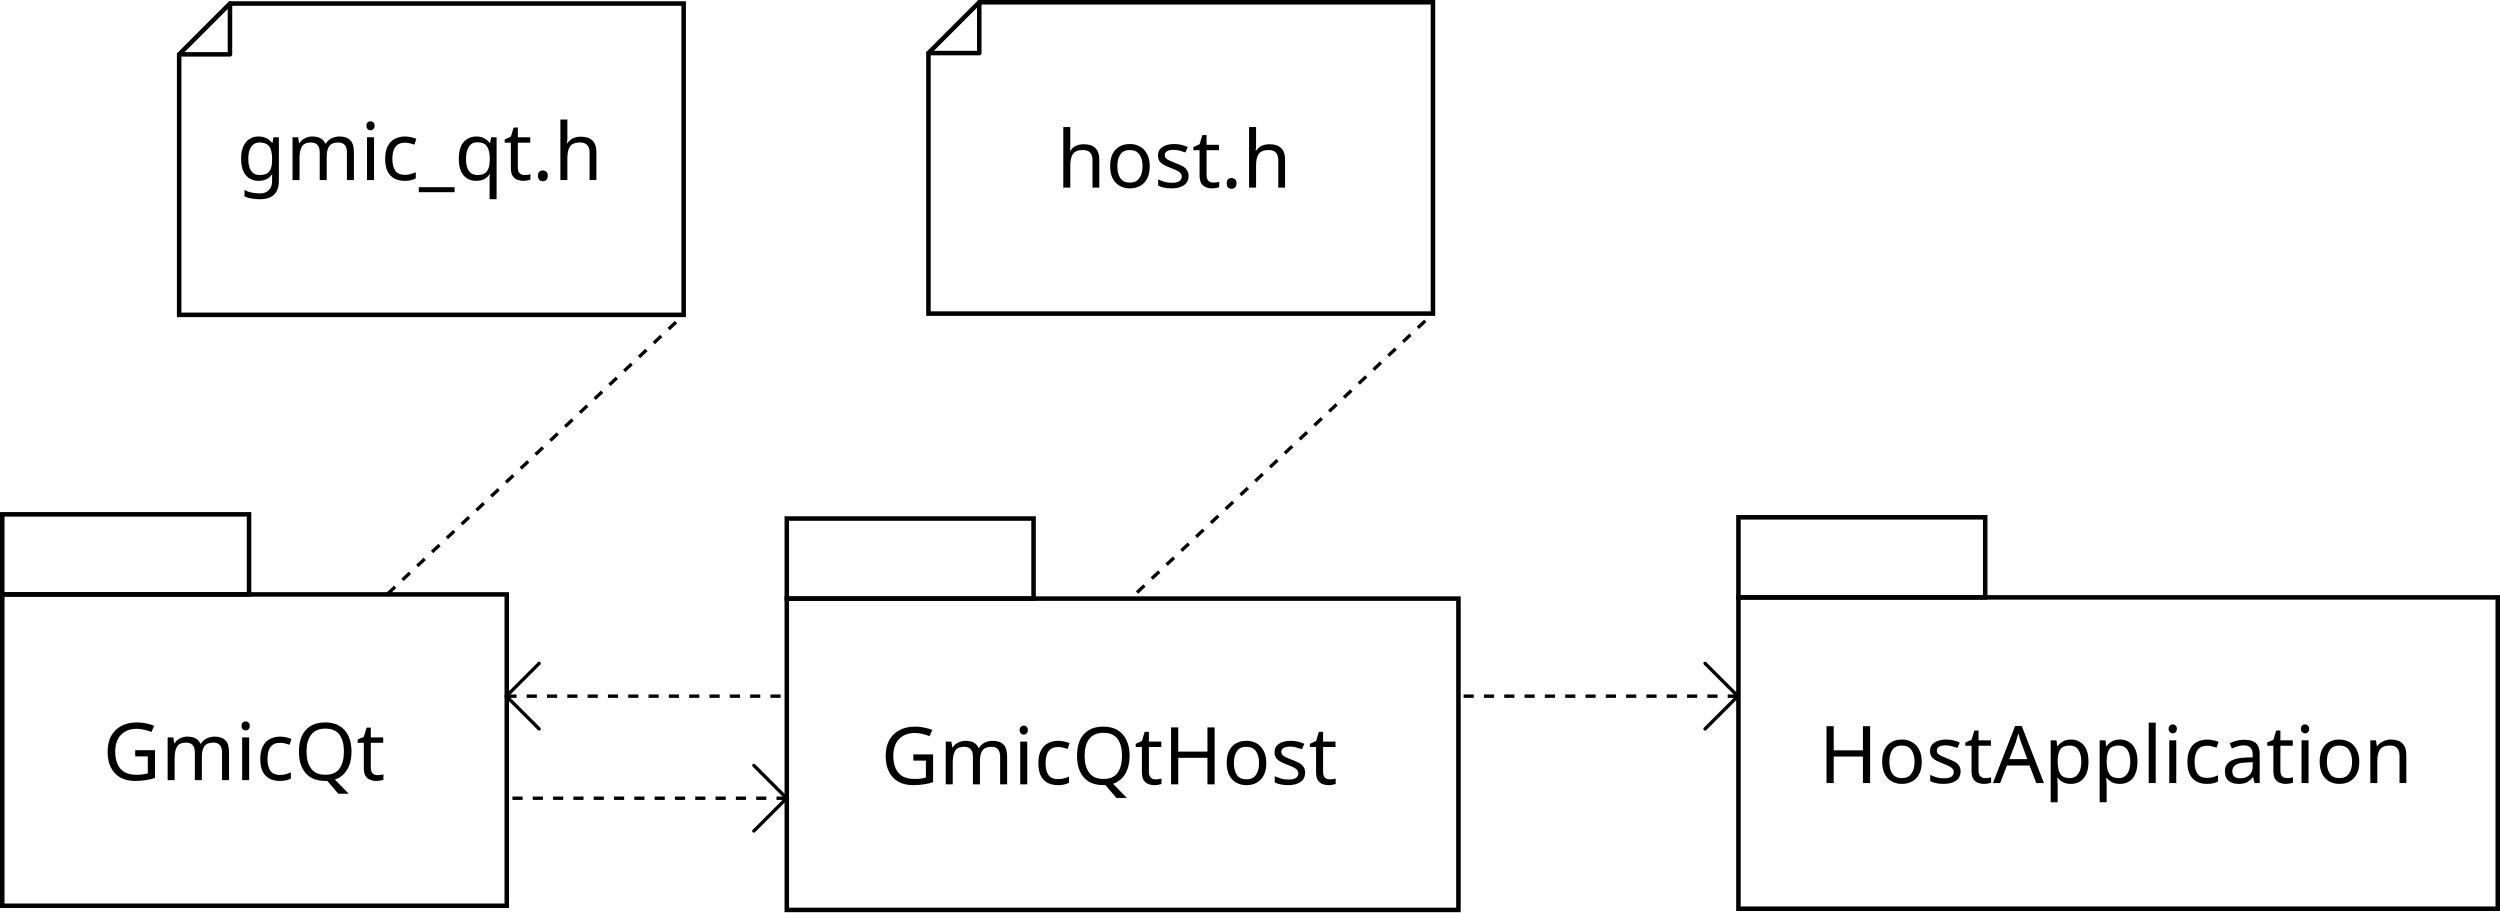
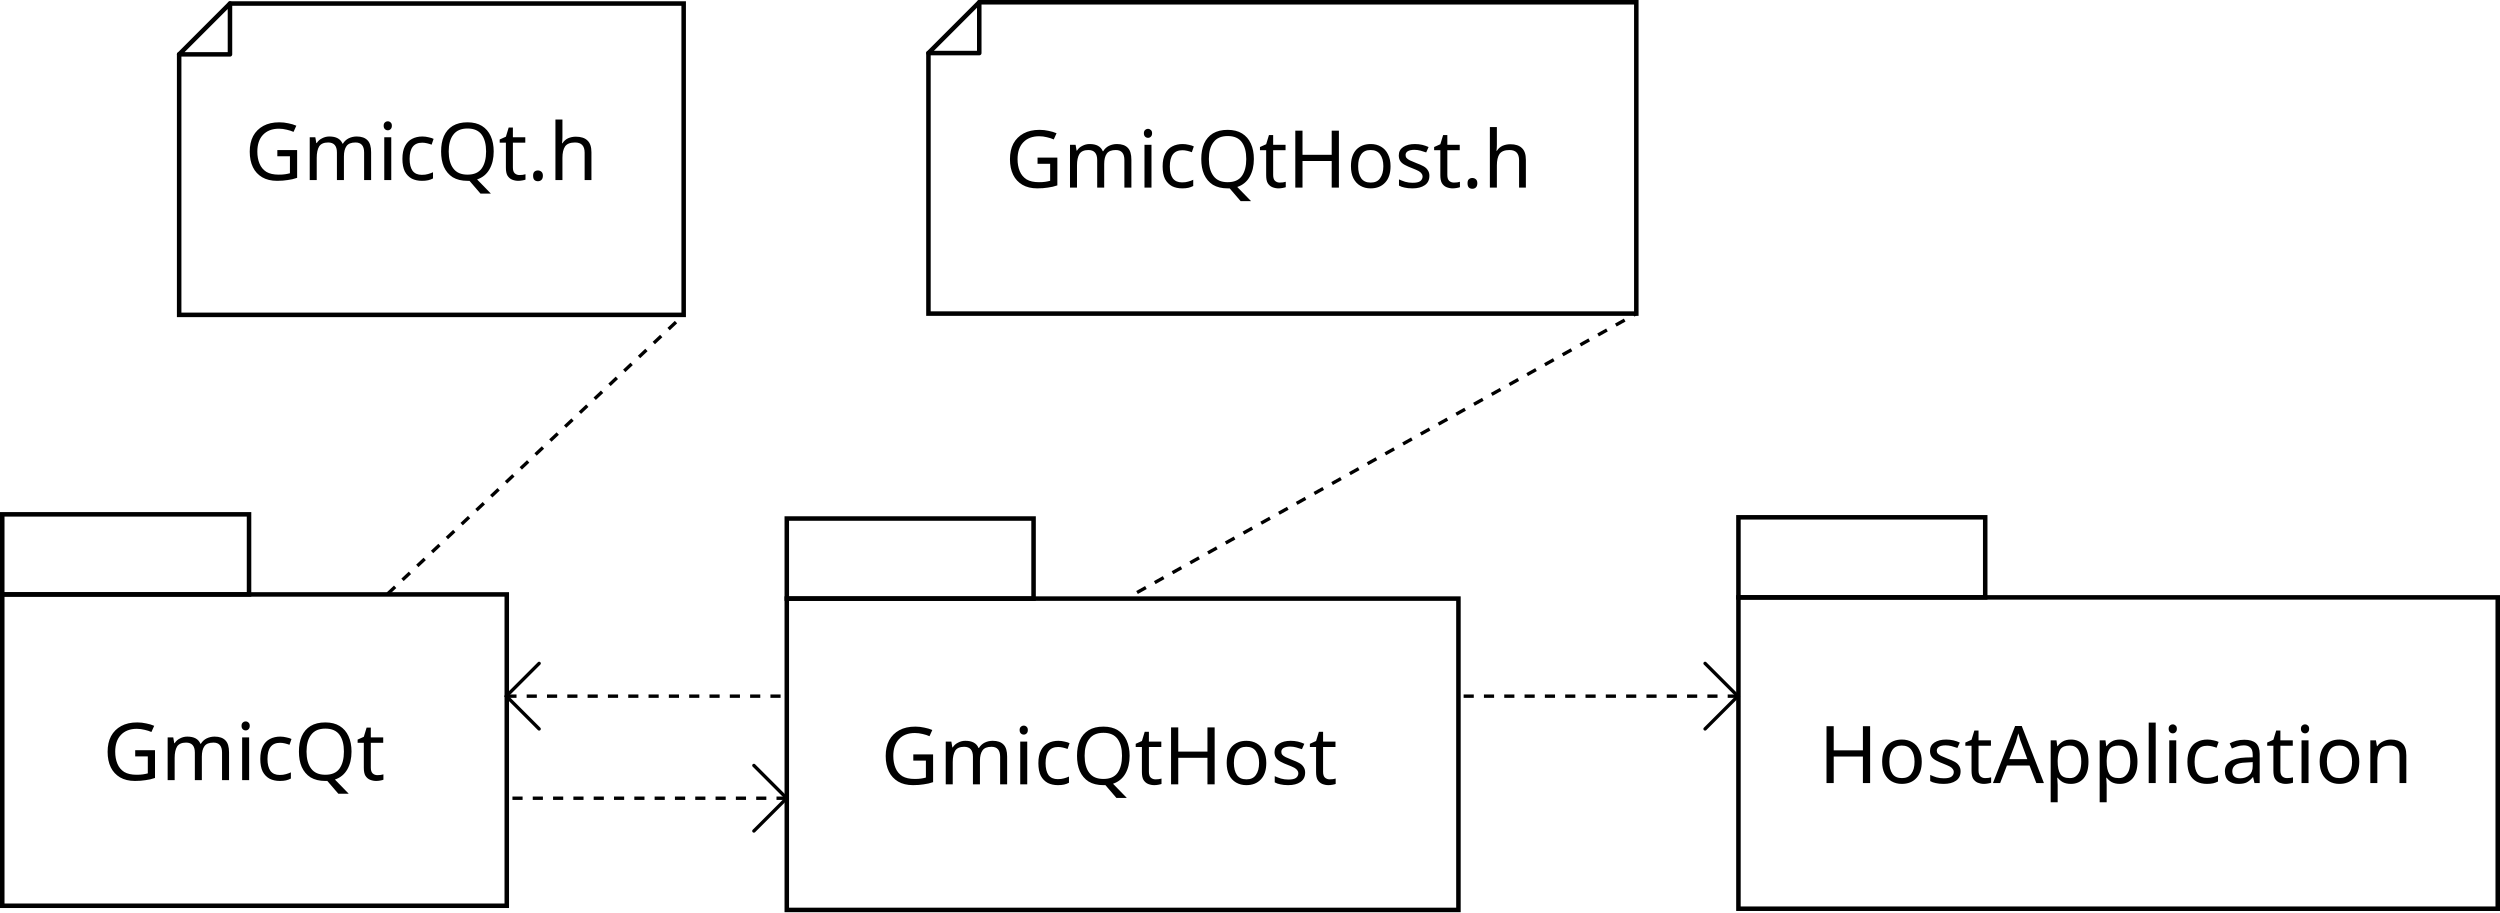
<svg xmlns="http://www.w3.org/2000/svg" width="195.449mm" height="71.315mm" viewBox="0 0 195.449 71.315" version="1.1" id="svg8">
  <defs id="defs2" />
  <g id="layer1" transform="translate(-13.25069,-9.642825)">
    <g id="g975">
      <rect style="fill:none;fill-opacity:0.83;stroke:#000000;stroke-width:0.353;stroke-miterlimit:4;stroke-dasharray:none;stroke-opacity:1" id="rect833" width="39.443" height="24.34" x="13.427" y="56.115" />
      <rect style="fill:none;fill-opacity:0.83;stroke:#000000;stroke-width:0.353;stroke-miterlimit:4;stroke-dasharray:none;stroke-opacity:1" id="rect833-3" width="19.293" height="6.26" x="13.427" y="49.854" />
      <text xml:space="preserve" style="font-style:normal;font-weight:normal;font-size:6.228px;line-height:1.25;font-family:sans-serif;fill:#000000;fill-opacity:1;stroke:none;stroke-width:0.265" x="21.279" y="70.673" id="text893" transform="scale(1.000527,0.9994738)">
        <tspan id="tspan891" x="21.279" y="70.673" style="stroke-width:0.265">GmicQt</tspan>
      </text>
    </g>
    <g id="g969" transform="translate(-7.095497)">
      <rect style="fill:none;fill-opacity:0.83;stroke:#000000;stroke-width:0.353;stroke-miterlimit:4;stroke-dasharray:none;stroke-opacity:1" id="rect833-6" width="52.509" height="24.34" x="81.857" y="56.441" />
      <rect style="fill:none;fill-opacity:0.83;stroke:#000000;stroke-width:0.353;stroke-miterlimit:4;stroke-dasharray:none;stroke-opacity:1" id="rect833-3-7" width="19.293" height="6.26" x="81.857" y="50.181" />
      <text xml:space="preserve" style="font-style:normal;font-weight:normal;font-size:6.228px;line-height:1.25;font-family:sans-serif;fill:#000000;fill-opacity:1;stroke:none;stroke-width:0.265" x="89.167" y="71" id="text893-5" transform="scale(1.000527,0.9994738)">
        <tspan id="tspan891-3" x="89.167" y="71" style="stroke-width:0.265">GmicQtHost</tspan>
      </text>
    </g>
    <g id="g963">
      <rect style="fill:none;fill-opacity:0.83;stroke:#000000;stroke-width:0.353;stroke-miterlimit:4;stroke-dasharray:none;stroke-opacity:1" id="rect833-5" width="59.362" height="24.34" x="149.161" y="56.346" />
      <rect style="fill:none;fill-opacity:0.83;stroke:#000000;stroke-width:0.353;stroke-miterlimit:4;stroke-dasharray:none;stroke-opacity:1" id="rect833-3-6" width="19.293" height="6.26" x="149.161" y="50.086" />
      <text xml:space="preserve" style="font-style:normal;font-weight:normal;font-size:6.228px;line-height:1.25;font-family:sans-serif;fill:#000000;fill-opacity:1;stroke:none;stroke-width:0.265" x="155.355" y="70.905" id="text893-2" transform="scale(1.000527,0.9994738)">
        <tspan id="tspan891-9" x="155.355" y="70.905" style="stroke-width:0.265">HostApplication</tspan>
      </text>
    </g>
    <path style="fill:none;stroke:#000000;stroke-width:0.265;stroke-linecap:butt;stroke-linejoin:miter;stroke-miterlimit:4;stroke-dasharray:0.794, 0.794;stroke-dashoffset:0;stroke-opacity:1" d="m 52.838,64.068 h 21.886" id="path977" />
    <path id="rect999" style="fill:none;fill-opacity:0.83;stroke:#000000;stroke-width:0.265;stroke-linecap:round;stroke-miterlimit:4;stroke-dasharray:none;stroke-opacity:1" d="M 55.399,66.629 52.838,64.068 55.399,61.507" />
    <path style="fill:none;stroke:#000000;stroke-width:0.265;stroke-linecap:butt;stroke-linejoin:miter;stroke-miterlimit:4;stroke-dasharray:0.794, 0.794;stroke-dashoffset:0;stroke-opacity:1" d="M 74.751,72.048 H 52.865" id="path977-2" />
    <path id="rect999-7" style="fill:none;fill-opacity:0.83;stroke:#000000;stroke-width:0.265;stroke-linecap:round;stroke-miterlimit:4;stroke-dasharray:none;stroke-opacity:1" d="m 72.19,74.609 2.561,-2.561 -2.561,-2.561" />
    <path style="fill:none;stroke:#000000;stroke-width:0.265;stroke-linecap:butt;stroke-linejoin:miter;stroke-miterlimit:4;stroke-dasharray:0.794, 0.794;stroke-dashoffset:0;stroke-opacity:1" d="M 149.114,64.068 H 127.228" id="path977-2-0" />
    <path id="rect999-7-9" style="fill:none;fill-opacity:0.83;stroke:#000000;stroke-width:0.265;stroke-linecap:round;stroke-miterlimit:4;stroke-dasharray:none;stroke-opacity:1" d="m 146.553,66.629 2.561,-2.561 -2.561,-2.561" />
-     <g id="g1167">
-       <path id="rect833-60" style="fill:none;fill-opacity:0.83;stroke:#000000;stroke-width:0.353;stroke-linecap:round;stroke-miterlimit:4;stroke-dasharray:none;stroke-opacity:1" d="m 31.23,9.919 v 0 H 66.7 V 34.259 H 27.257 V 13.893" />
-       <text xml:space="preserve" style="font-style:normal;font-weight:normal;font-size:6.228px;line-height:1.25;font-family:sans-serif;fill:#000000;fill-opacity:1;stroke:none;stroke-width:0.265" x="31.74" y="23.732" id="text893-6" transform="scale(1.000527,0.9994738)">
-         <tspan id="tspan891-1" x="31.74" y="23.732" style="stroke-width:0.265">gmic_qt.h</tspan>
-       </text>
-       <path id="rect833-60-8" style="fill:none;fill-opacity:0.83;stroke:#000000;stroke-width:0.353;stroke-linecap:round;stroke-linejoin:round;stroke-miterlimit:4;stroke-dasharray:none;stroke-opacity:1" d="M 31.23,9.919 V 13.893 h -3.974 z" />
-     </g>
+     <path id="rect833-60" style="fill:none;fill-opacity:0.83;stroke:#000000;stroke-width:0.353;stroke-linecap:round;stroke-miterlimit:4;stroke-dasharray:none;stroke-opacity:1" d="m 31.23,9.919 v 0 H 66.7 V 34.259 H 27.257 V 13.893" />
+     <text xml:space="preserve" style="font-style:normal;font-weight:normal;font-size:6.228px;line-height:1.25;font-family:sans-serif;fill:#000000;fill-opacity:1;stroke:none;stroke-width:0.265" x="32.383" y="23.732" id="text893-6" transform="scale(1.000527,0.9994738)">
+       <tspan id="tspan891-1" x="32.383" y="23.732" style="stroke-width:0.265">GmicQt.h</tspan>
+     </text>
+     <path id="rect833-60-8" style="fill:none;fill-opacity:0.83;stroke:#000000;stroke-width:0.353;stroke-linecap:round;stroke-linejoin:round;stroke-miterlimit:4;stroke-dasharray:none;stroke-opacity:1" d="M 31.23,9.919 V 13.893 h -3.974 z" />
    <path style="fill:none;stroke:#000000;stroke-width:0.265;stroke-linecap:butt;stroke-linejoin:miter;stroke-miterlimit:4;stroke-dasharray:0.794, 0.794;stroke-dashoffset:0;stroke-opacity:1" d="M 43.564,56.064 66.7,34.259" id="path977-7" />
-     <g id="g1173">
-       <path id="rect833-60-9" style="fill:none;fill-opacity:0.83;stroke:#000000;stroke-width:0.353;stroke-linecap:round;stroke-miterlimit:4;stroke-dasharray:none;stroke-opacity:1" d="m 89.809,9.819 v 0 H 125.279 V 34.159 H 85.836 v -20.366" />
-       <text xml:space="preserve" style="font-style:normal;font-weight:normal;font-size:6.228px;line-height:1.25;font-family:sans-serif;fill:#000000;fill-opacity:1;stroke:none;stroke-width:0.265" x="95.797" y="24.323" id="text893-6-2" transform="scale(1.000527,0.9994738)">
-         <tspan id="tspan891-1-0" x="95.797" y="24.323" style="stroke-width:0.265">host.h</tspan>
-       </text>
-       <path id="rect833-60-8-2" style="fill:none;fill-opacity:0.83;stroke:#000000;stroke-width:0.353;stroke-linecap:round;stroke-linejoin:round;stroke-miterlimit:4;stroke-dasharray:none;stroke-opacity:1" d="M 89.809,9.819 V 13.793 H 85.836 Z" />
-     </g>
-     <path style="fill:none;stroke:#000000;stroke-width:0.265;stroke-linecap:butt;stroke-linejoin:miter;stroke-miterlimit:4;stroke-dasharray:0.794, 0.794;stroke-dashoffset:0;stroke-opacity:1" d="m 102.143,55.964 23.136,-21.805" id="path977-7-3" />
+     <path id="rect833-60-9" style="fill:none;fill-opacity:0.83;stroke:#000000;stroke-width:0.353;stroke-linecap:round;stroke-miterlimit:4;stroke-dasharray:none;stroke-opacity:1" d="m 89.809,9.819 v 0 H 141.177 V 34.159 H 85.836 v -20.366" />
+     <text xml:space="preserve" style="font-style:normal;font-weight:normal;font-size:6.228px;line-height:1.25;font-family:sans-serif;fill:#000000;fill-opacity:1;stroke:none;stroke-width:0.265" x="91.786" y="24.323" id="text893-6-2" transform="scale(1.000527,0.9994738)">
+       <tspan id="tspan891-1-0" x="91.786" y="24.323" style="stroke-width:0.265">GmicQtHost.h</tspan>
+     </text>
+     <path id="rect833-60-8-2" style="fill:none;fill-opacity:0.83;stroke:#000000;stroke-width:0.353;stroke-linecap:round;stroke-linejoin:round;stroke-miterlimit:4;stroke-dasharray:none;stroke-opacity:1" d="M 89.809,9.819 V 13.793 H 85.836 Z" />
+     <path style="fill:none;stroke:#000000;stroke-width:0.265;stroke-linecap:butt;stroke-linejoin:miter;stroke-miterlimit:4;stroke-dasharray:0.794, 0.794;stroke-dashoffset:0;stroke-opacity:1" d="M 102.143,55.964 141.177,34.159" id="path977-7-3" />
  </g>
</svg>
